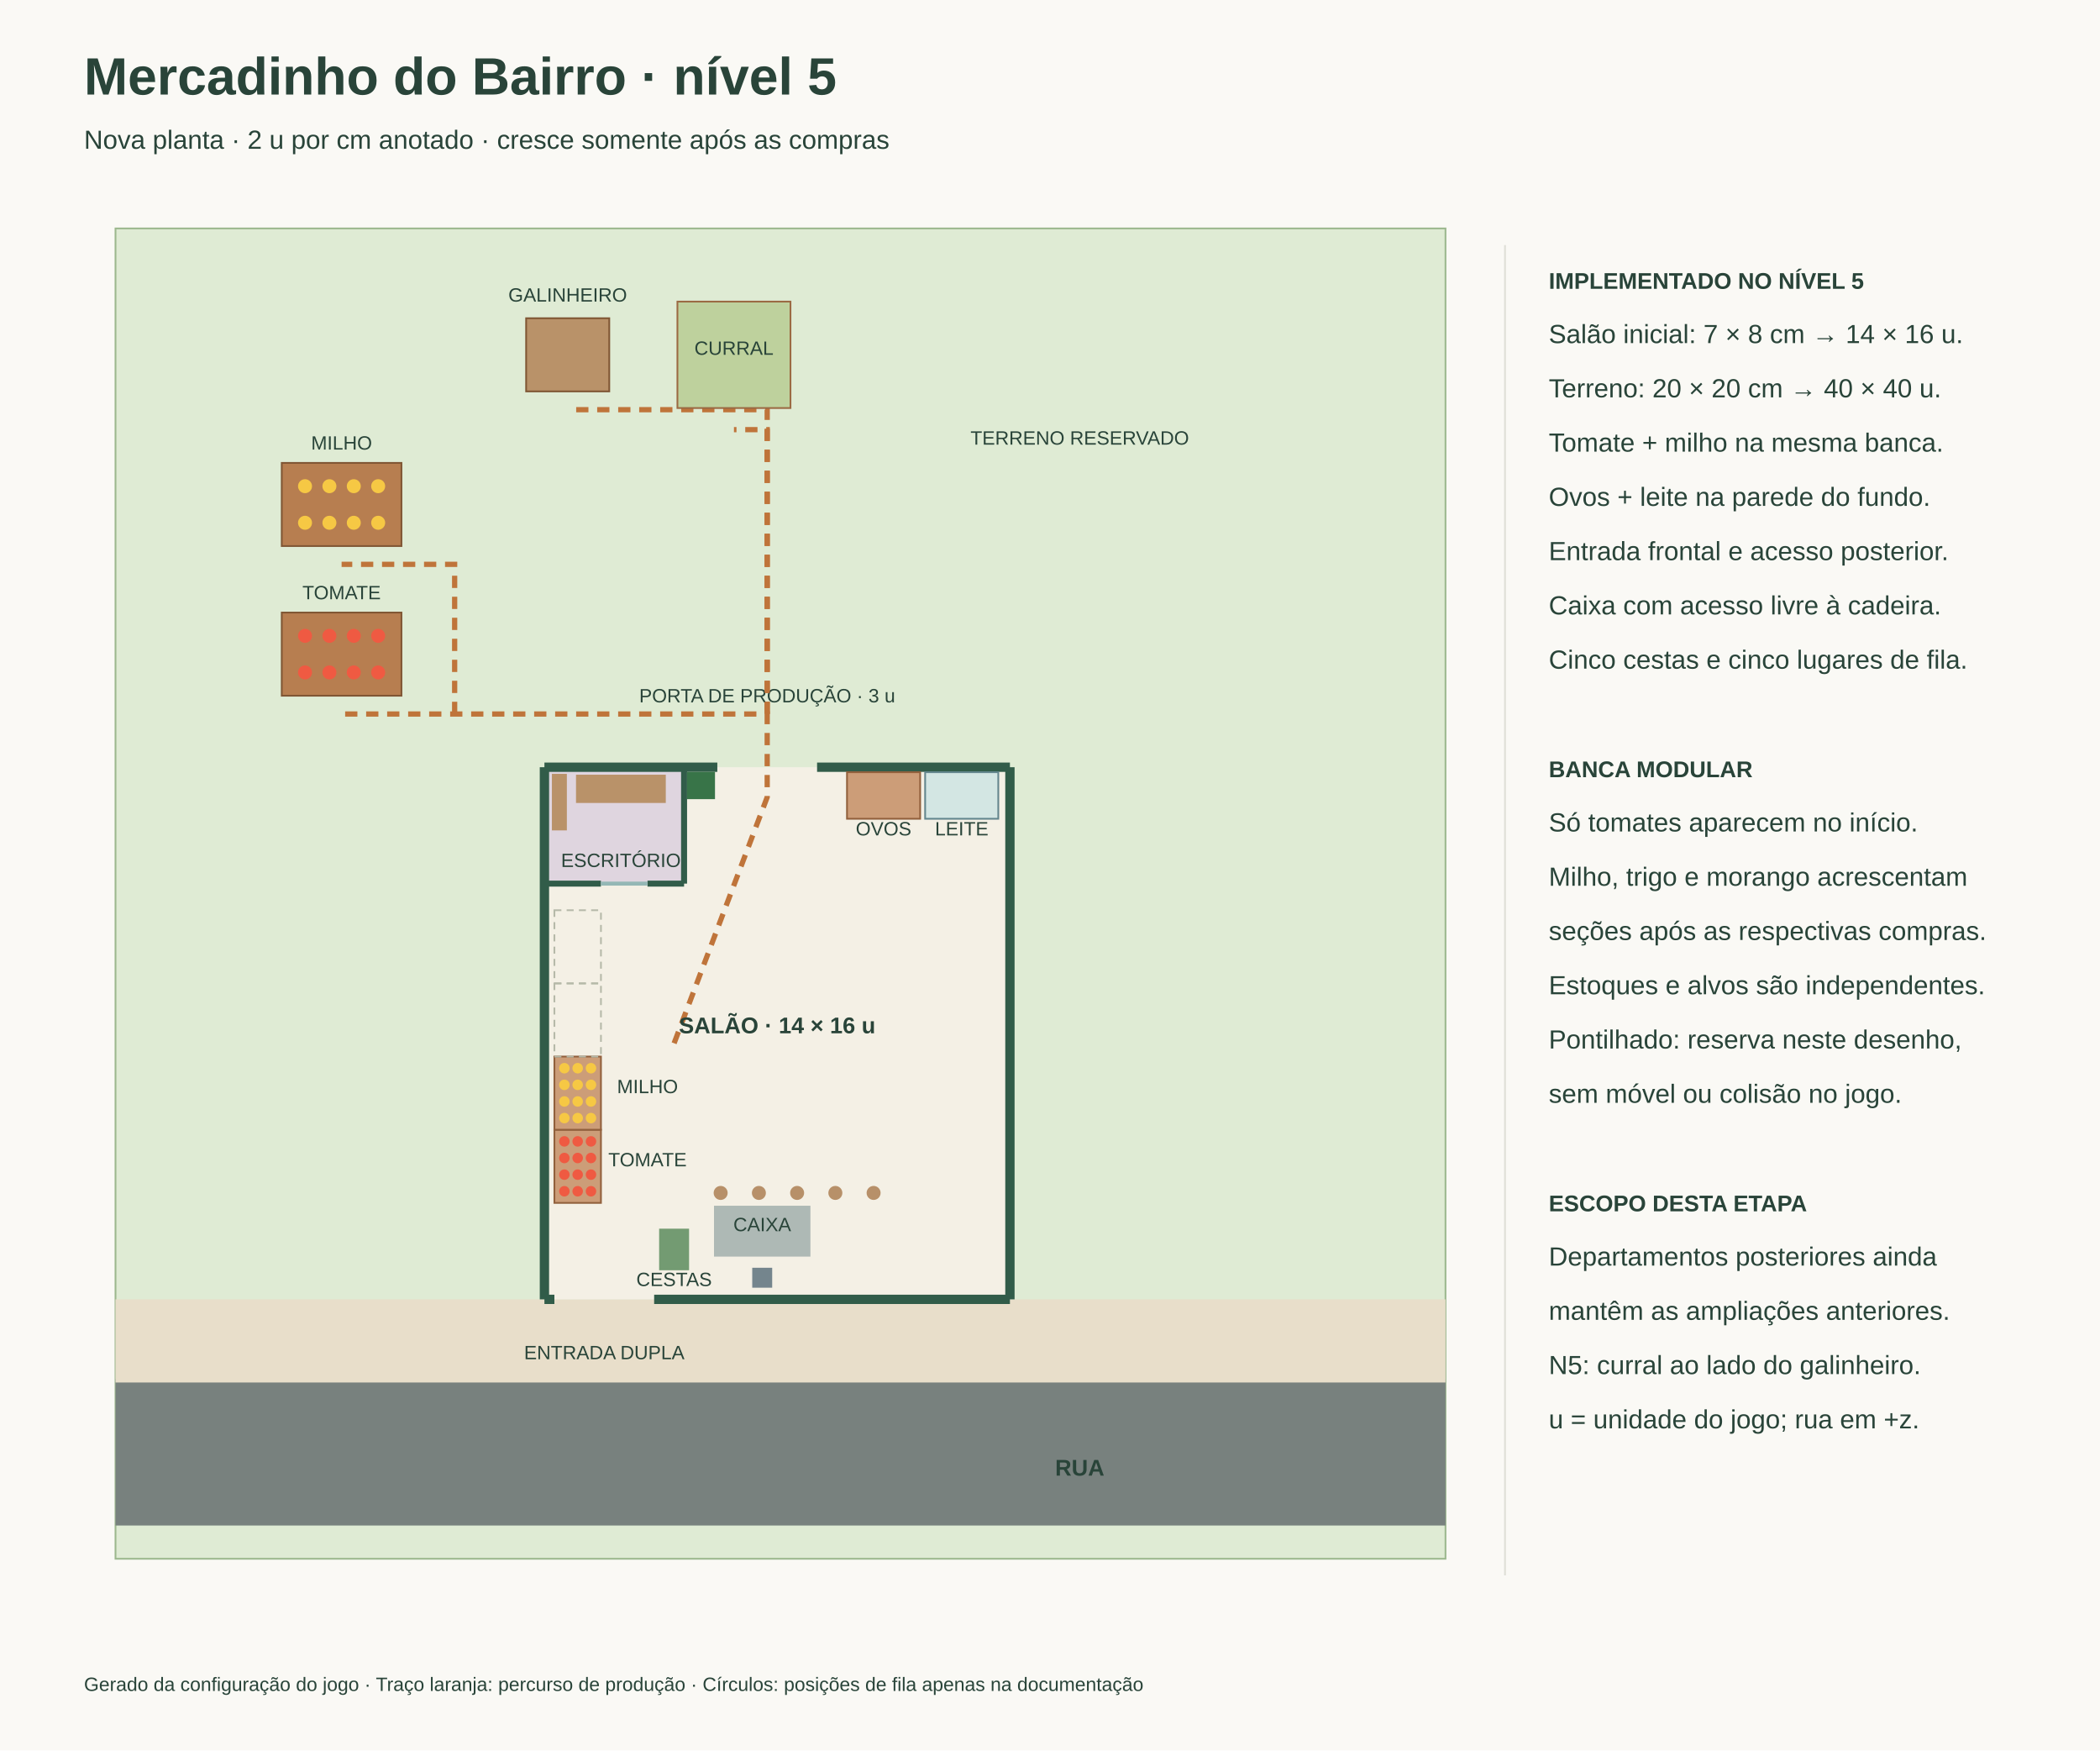
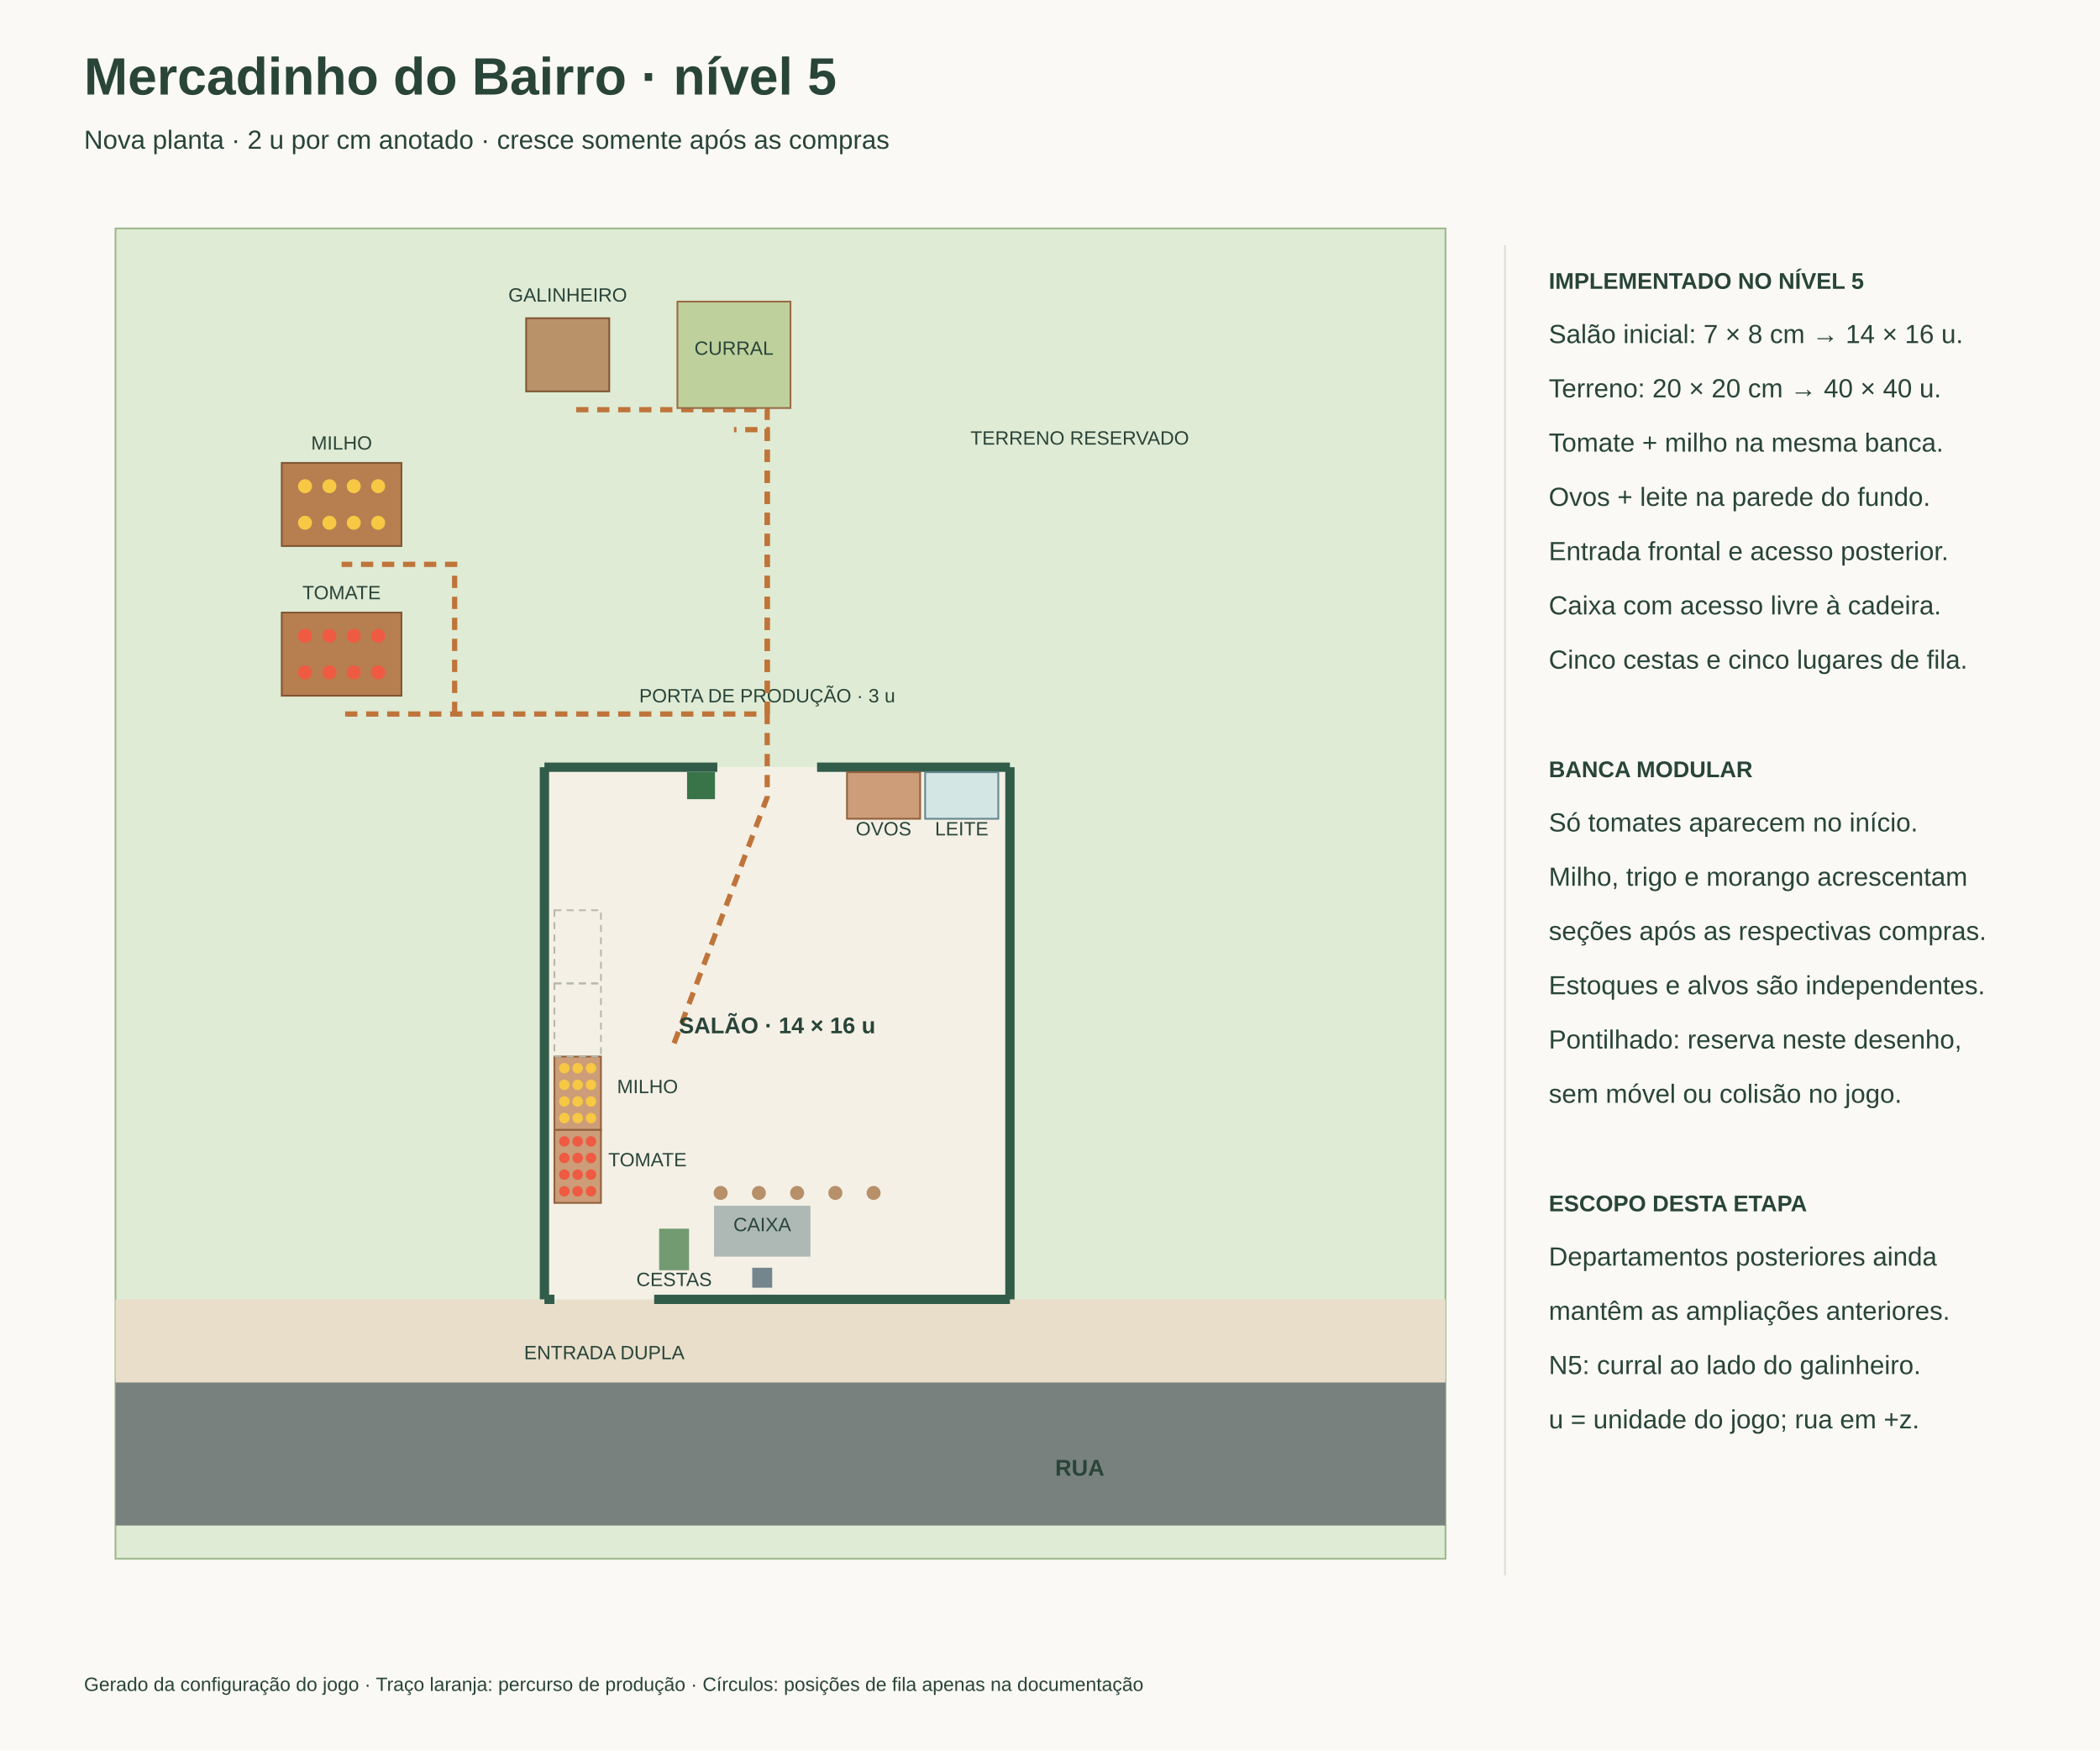
<svg xmlns="http://www.w3.org/2000/svg" width="1200" height="1000" viewBox="0 0 1200 1000" role="img" aria-labelledby="title desc">
  <style>text{font-family:Arial,sans-serif;fill:#294439}.title{font-size:30px;font-weight:bold}.label{font-size:13px;font-weight:bold}.note{font-size:15px}.small{font-size:11px}.wall{fill:#315c49}.route{fill:none;stroke:#bf743a;stroke-width:3;stroke-dasharray:7 5}</style>
  <rect width="1200" height="1000" fill="#faf9f5" />
  <text x="48" y="54" class="title">Mercadinho do Bairro · nível 5</text>
  <text x="48" y="85" class="note">Nova planta · 2 u por cm anotado · cresce somente após as compras</text>
  <rect x="66" y="130.5" width="760" height="760" fill="#dfebd4" stroke="#9cb88e" />
  <rect x="66" y="787.9" width="760" height="83.6" fill="#78817e" />
  <rect x="66" y="742.3" width="760" height="47.5" fill="#e8deca" />
  <text x="617" y="843" text-anchor="middle" class="label">RUA</text>
  <rect x="311.1" y="438.3" width="266" height="304" fill="#f4f0e5" />
-   <rect x="311.1" y="438.3" width="79.8" height="66.5" fill="#dfd5df" />
  <rect x="311.1" y="435.64" width="98.8" height="5.32" fill="#315c49" />
  <rect x="466.9" y="435.64" width="110.2" height="5.32" fill="#315c49" />
  <rect x="574.44" y="438.3" width="5.32" height="304" fill="#315c49" />
  <rect x="308.44" y="438.3" width="5.32" height="304" fill="#315c49" />
  <rect x="311.1" y="739.64" width="5.7" height="5.32" fill="#315c49" />
  <rect x="373.8" y="739.64" width="203.3" height="5.32" fill="#315c49" />
-   <rect x="389.19" y="438.3" width="3.42" height="66.5" fill="#315c49" />
-   <rect x="311.1" y="503.09" width="32.3" height="3.42" fill="#315c49" />
-   <rect x="370" y="503.09" width="20.9" height="3.42" fill="#315c49" />
-   <rect x="329.15" y="442.575" width="51.3" height="16.15" fill="#b99269" />
-   <rect x="315.375" y="442.1" width="8.55" height="32.3" fill="#b99269" />
-   <rect x="343.4" y="503.66" width="26.6" height="2.28" fill="#94b7b5" />
-   <text x="354.8" y="495.3" text-anchor="middle" class="small">ESCRITÓRIO</text>
  <rect x="392.61" y="440.96" width="15.96" height="15.58" fill="#387448" />
  <rect x="376.65" y="701.925" width="17.1" height="23.75" fill="#739b72" />
  <text x="385.2" y="734.7" text-anchor="middle" class="small">CESTAS</text>
  <rect x="408" y="688.815" width="55.1" height="29.07" fill="#aeb9b5" />
  <text x="435.55" y="703.35" text-anchor="middle" class="small">CAIXA</text>
  <rect x="429.85" y="724.25" width="11.4" height="11.4" fill="#74858d" />
  <rect x="316.8" y="645.4" width="26.6" height="41.8" fill="#cc9d78" stroke="#91603c" />
  <circle cx="322.5" cy="652.05" r="3" fill="#ef5a42" />
  <circle cx="330.1" cy="652.05" r="3" fill="#ef5a42" />
  <circle cx="337.7" cy="652.05" r="3" fill="#ef5a42" />
  <circle cx="322.5" cy="661.55" r="3" fill="#ef5a42" />
  <circle cx="330.1" cy="661.55" r="3" fill="#ef5a42" />
  <circle cx="337.7" cy="661.55" r="3" fill="#ef5a42" />
  <circle cx="322.5" cy="671.05" r="3" fill="#ef5a42" />
  <circle cx="330.1" cy="671.05" r="3" fill="#ef5a42" />
  <circle cx="337.7" cy="671.05" r="3" fill="#ef5a42" />
  <circle cx="322.5" cy="680.55" r="3" fill="#ef5a42" />
  <circle cx="330.1" cy="680.55" r="3" fill="#ef5a42" />
  <circle cx="337.7" cy="680.55" r="3" fill="#ef5a42" />
  <text x="370" y="666.3" text-anchor="middle" class="small">TOMATE</text>
  <rect x="161" y="349.95" width="68.4" height="47.5" fill="#b77e50" stroke="#805634" />
  <circle cx="174.3" cy="363.25" r="4" fill="#ef5a42" />
  <circle cx="188.233" cy="363.25" r="4" fill="#ef5a42" />
  <circle cx="202.167" cy="363.25" r="4" fill="#ef5a42" />
  <circle cx="216.1" cy="363.25" r="4" fill="#ef5a42" />
  <circle cx="174.3" cy="384.15" r="4" fill="#ef5a42" />
  <circle cx="188.233" cy="384.15" r="4" fill="#ef5a42" />
  <circle cx="202.167" cy="384.15" r="4" fill="#ef5a42" />
  <circle cx="216.1" cy="384.15" r="4" fill="#ef5a42" />
  <text x="195.2" y="342.35" text-anchor="middle" class="small">TOMATE</text>
  <rect x="316.8" y="603.6" width="26.6" height="41.8" fill="#cc9d78" stroke="#91603c" />
  <circle cx="322.5" cy="610.25" r="3" fill="#f6c844" />
  <circle cx="330.1" cy="610.25" r="3" fill="#f6c844" />
  <circle cx="337.7" cy="610.25" r="3" fill="#f6c844" />
  <circle cx="322.5" cy="619.75" r="3" fill="#f6c844" />
  <circle cx="330.1" cy="619.75" r="3" fill="#f6c844" />
  <circle cx="337.7" cy="619.75" r="3" fill="#f6c844" />
  <circle cx="322.5" cy="629.25" r="3" fill="#f6c844" />
  <circle cx="330.1" cy="629.25" r="3" fill="#f6c844" />
  <circle cx="337.7" cy="629.25" r="3" fill="#f6c844" />
  <circle cx="322.5" cy="638.75" r="3" fill="#f6c844" />
  <circle cx="330.1" cy="638.75" r="3" fill="#f6c844" />
  <circle cx="337.7" cy="638.75" r="3" fill="#f6c844" />
  <text x="370" y="624.5" text-anchor="middle" class="small">MILHO</text>
  <rect x="161" y="264.45" width="68.4" height="47.5" fill="#b77e50" stroke="#805634" />
  <circle cx="174.3" cy="277.75" r="4" fill="#f6c844" />
  <circle cx="188.233" cy="277.75" r="4" fill="#f6c844" />
  <circle cx="202.167" cy="277.75" r="4" fill="#f6c844" />
  <circle cx="216.1" cy="277.75" r="4" fill="#f6c844" />
  <circle cx="174.3" cy="298.65" r="4" fill="#f6c844" />
  <circle cx="188.233" cy="298.65" r="4" fill="#f6c844" />
  <circle cx="202.167" cy="298.65" r="4" fill="#f6c844" />
  <circle cx="216.1" cy="298.65" r="4" fill="#f6c844" />
  <text x="195.2" y="256.85" text-anchor="middle" class="small">MILHO</text>
  <path d="M385.2,596L438.4,455.4L438.4,407.9L195.2,407.9" class="route" />
  <path d="M259.8,407.9L259.8,322.4L195.2,322.4" class="route" />
  <rect x="484" y="441.15" width="41.8" height="26.6" fill="#cc9d78" stroke="#91603c" />
  <text x="504.9" y="477.25" text-anchor="middle" class="small">OVOS</text>
  <rect x="300.65" y="181.8" width="47.5" height="41.8" fill="#b99269" stroke="#805634" />
  <text x="324.4" y="172.3" text-anchor="middle" class="small">GALINHEIRO</text>
  <path d="M438.4,407.9L438.4,234.05L324.4,234.05" class="route" />
  <text x="438.4" y="401.25" text-anchor="middle" class="small">PORTA DE PRODUÇÃO · 3 u</text>
  <rect x="528.65" y="441.15" width="41.8" height="26.6" fill="#d3e6e3" stroke="#63868d" />
  <text x="549.55" y="477.25" text-anchor="middle" class="small">LEITE</text>
  <rect x="387.1" y="172.3" width="64.6" height="60.8" fill="#bed19d" stroke="#9b6a43" />
  <text x="419.4" y="202.7" text-anchor="middle" class="small">CURRAL</text>
  <path d="M438.4,407.9L438.4,245.45L419.4,245.45" class="route" />
  <text x="345.3" y="776.5" text-anchor="middle" class="small">ENTRADA DUPLA</text>
  <circle cx="411.8" cy="681.5" r="4" fill="#b79069" />
  <circle cx="433.65" cy="681.5" r="4" fill="#b79069" />
  <circle cx="455.5" cy="681.5" r="4" fill="#b79069" />
  <circle cx="477.35" cy="681.5" r="4" fill="#b79069" />
  <circle cx="499.2" cy="681.5" r="4" fill="#b79069" />
  <rect x="316.8" y="561.8" width="26.6" height="41.8" fill="none" stroke="#b6b9a9" stroke-dasharray="4 3" />
  <rect x="316.8" y="520" width="26.6" height="41.8" fill="none" stroke="#b6b9a9" stroke-dasharray="4 3" />
  <text x="617" y="254" text-anchor="middle" class="small">TERRENO RESERVADO</text>
  <text x="444.1" y="590.3" text-anchor="middle" class="label">SALÃO · 14 × 16 u</text>
  <path d="M860 140V900" stroke="#dedfd7" />
  <text x="885" y="165" class="label">IMPLEMENTADO NO NÍVEL 5</text>
  <text x="885" y="196" class="note">Salão inicial: 7 × 8 cm → 14 × 16 u.</text>
  <text x="885" y="227" class="note">Terreno: 20 × 20 cm → 40 × 40 u.</text>
  <text x="885" y="258" class="note">Tomate + milho na mesma banca.</text>
  <text x="885" y="289" class="note">Ovos + leite na parede do fundo.</text>
  <text x="885" y="320" class="note">Entrada frontal e acesso posterior.</text>
  <text x="885" y="351" class="note">Caixa com acesso livre à cadeira.</text>
  <text x="885" y="382" class="note">Cinco cestas e cinco lugares de fila.</text>
  <text x="885" y="413" class="note" />
  <text x="885" y="444" class="label">BANCA MODULAR</text>
  <text x="885" y="475" class="note">Só tomates aparecem no início.</text>
  <text x="885" y="506" class="note">Milho, trigo e morango acrescentam</text>
  <text x="885" y="537" class="note">seções após as respectivas compras.</text>
  <text x="885" y="568" class="note">Estoques e alvos são independentes.</text>
  <text x="885" y="599" class="note">Pontilhado: reserva neste desenho,</text>
  <text x="885" y="630" class="note">sem móvel ou colisão no jogo.</text>
  <text x="885" y="661" class="note" />
  <text x="885" y="692" class="label">ESCOPO DESTA ETAPA</text>
  <text x="885" y="723" class="note">Departamentos posteriores ainda</text>
  <text x="885" y="754" class="note">mantêm as ampliações anteriores.</text>
  <text x="885" y="785" class="note">N5: curral ao lado do galinheiro.</text>
  <text x="885" y="816" class="note">u = unidade do jogo; rua em +z.</text>
  <text x="48" y="966" class="small">Gerado da configuração do jogo · Traço laranja: percurso de produção · Círculos: posições de fila apenas na documentação</text>
</svg>
